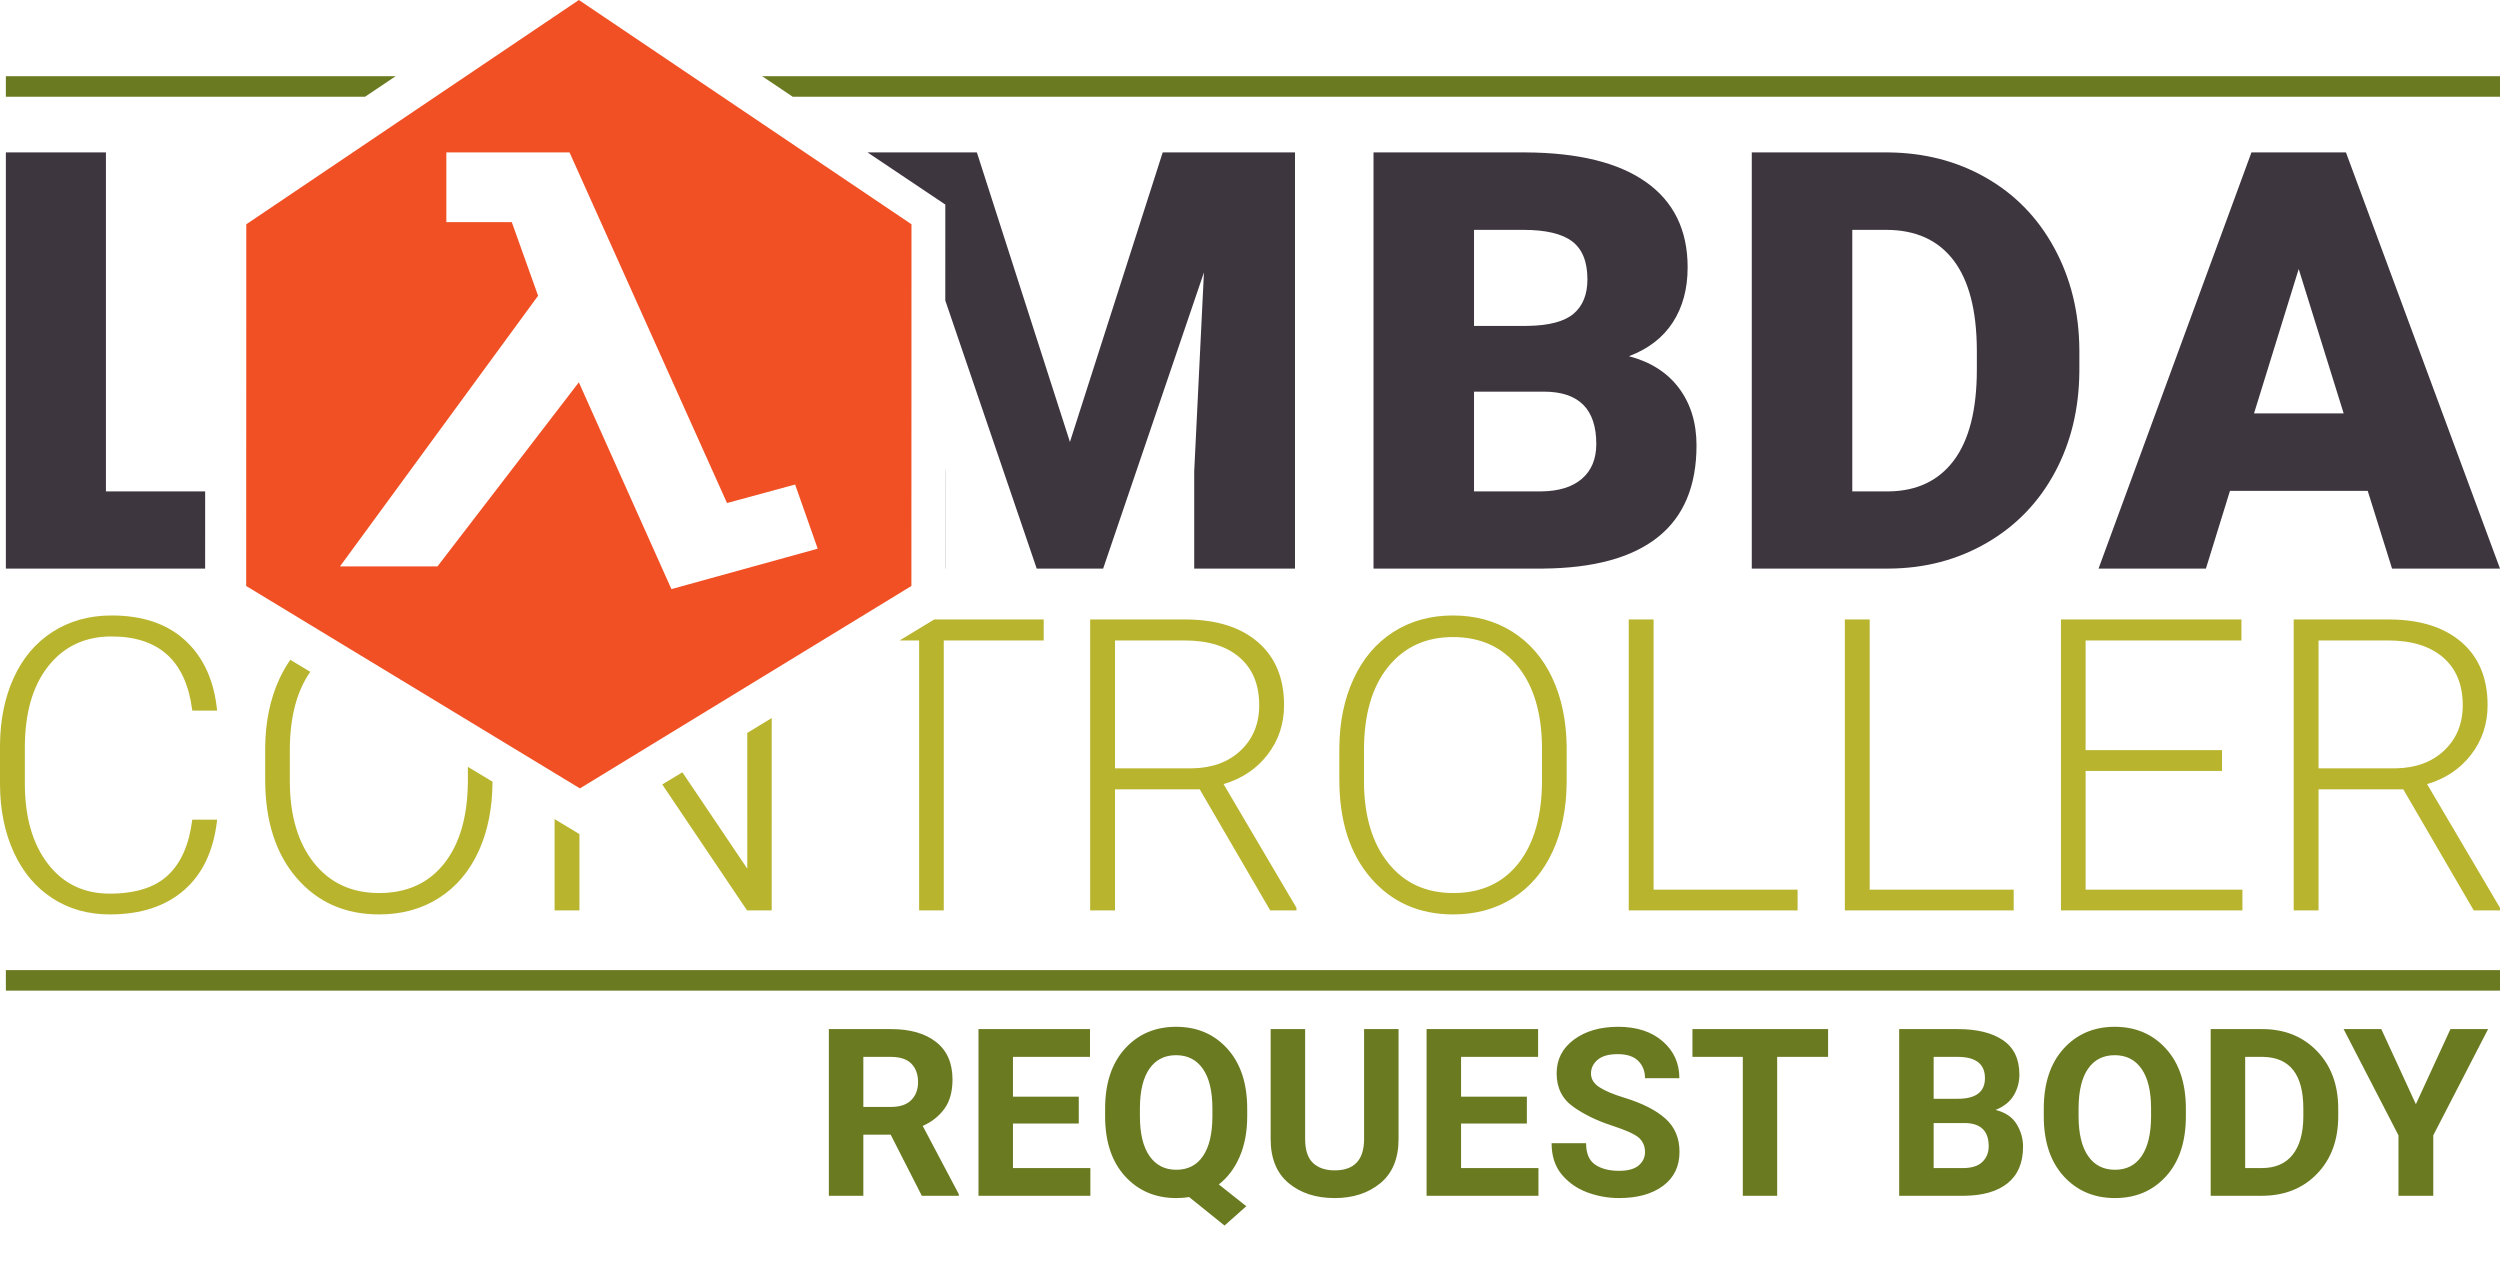
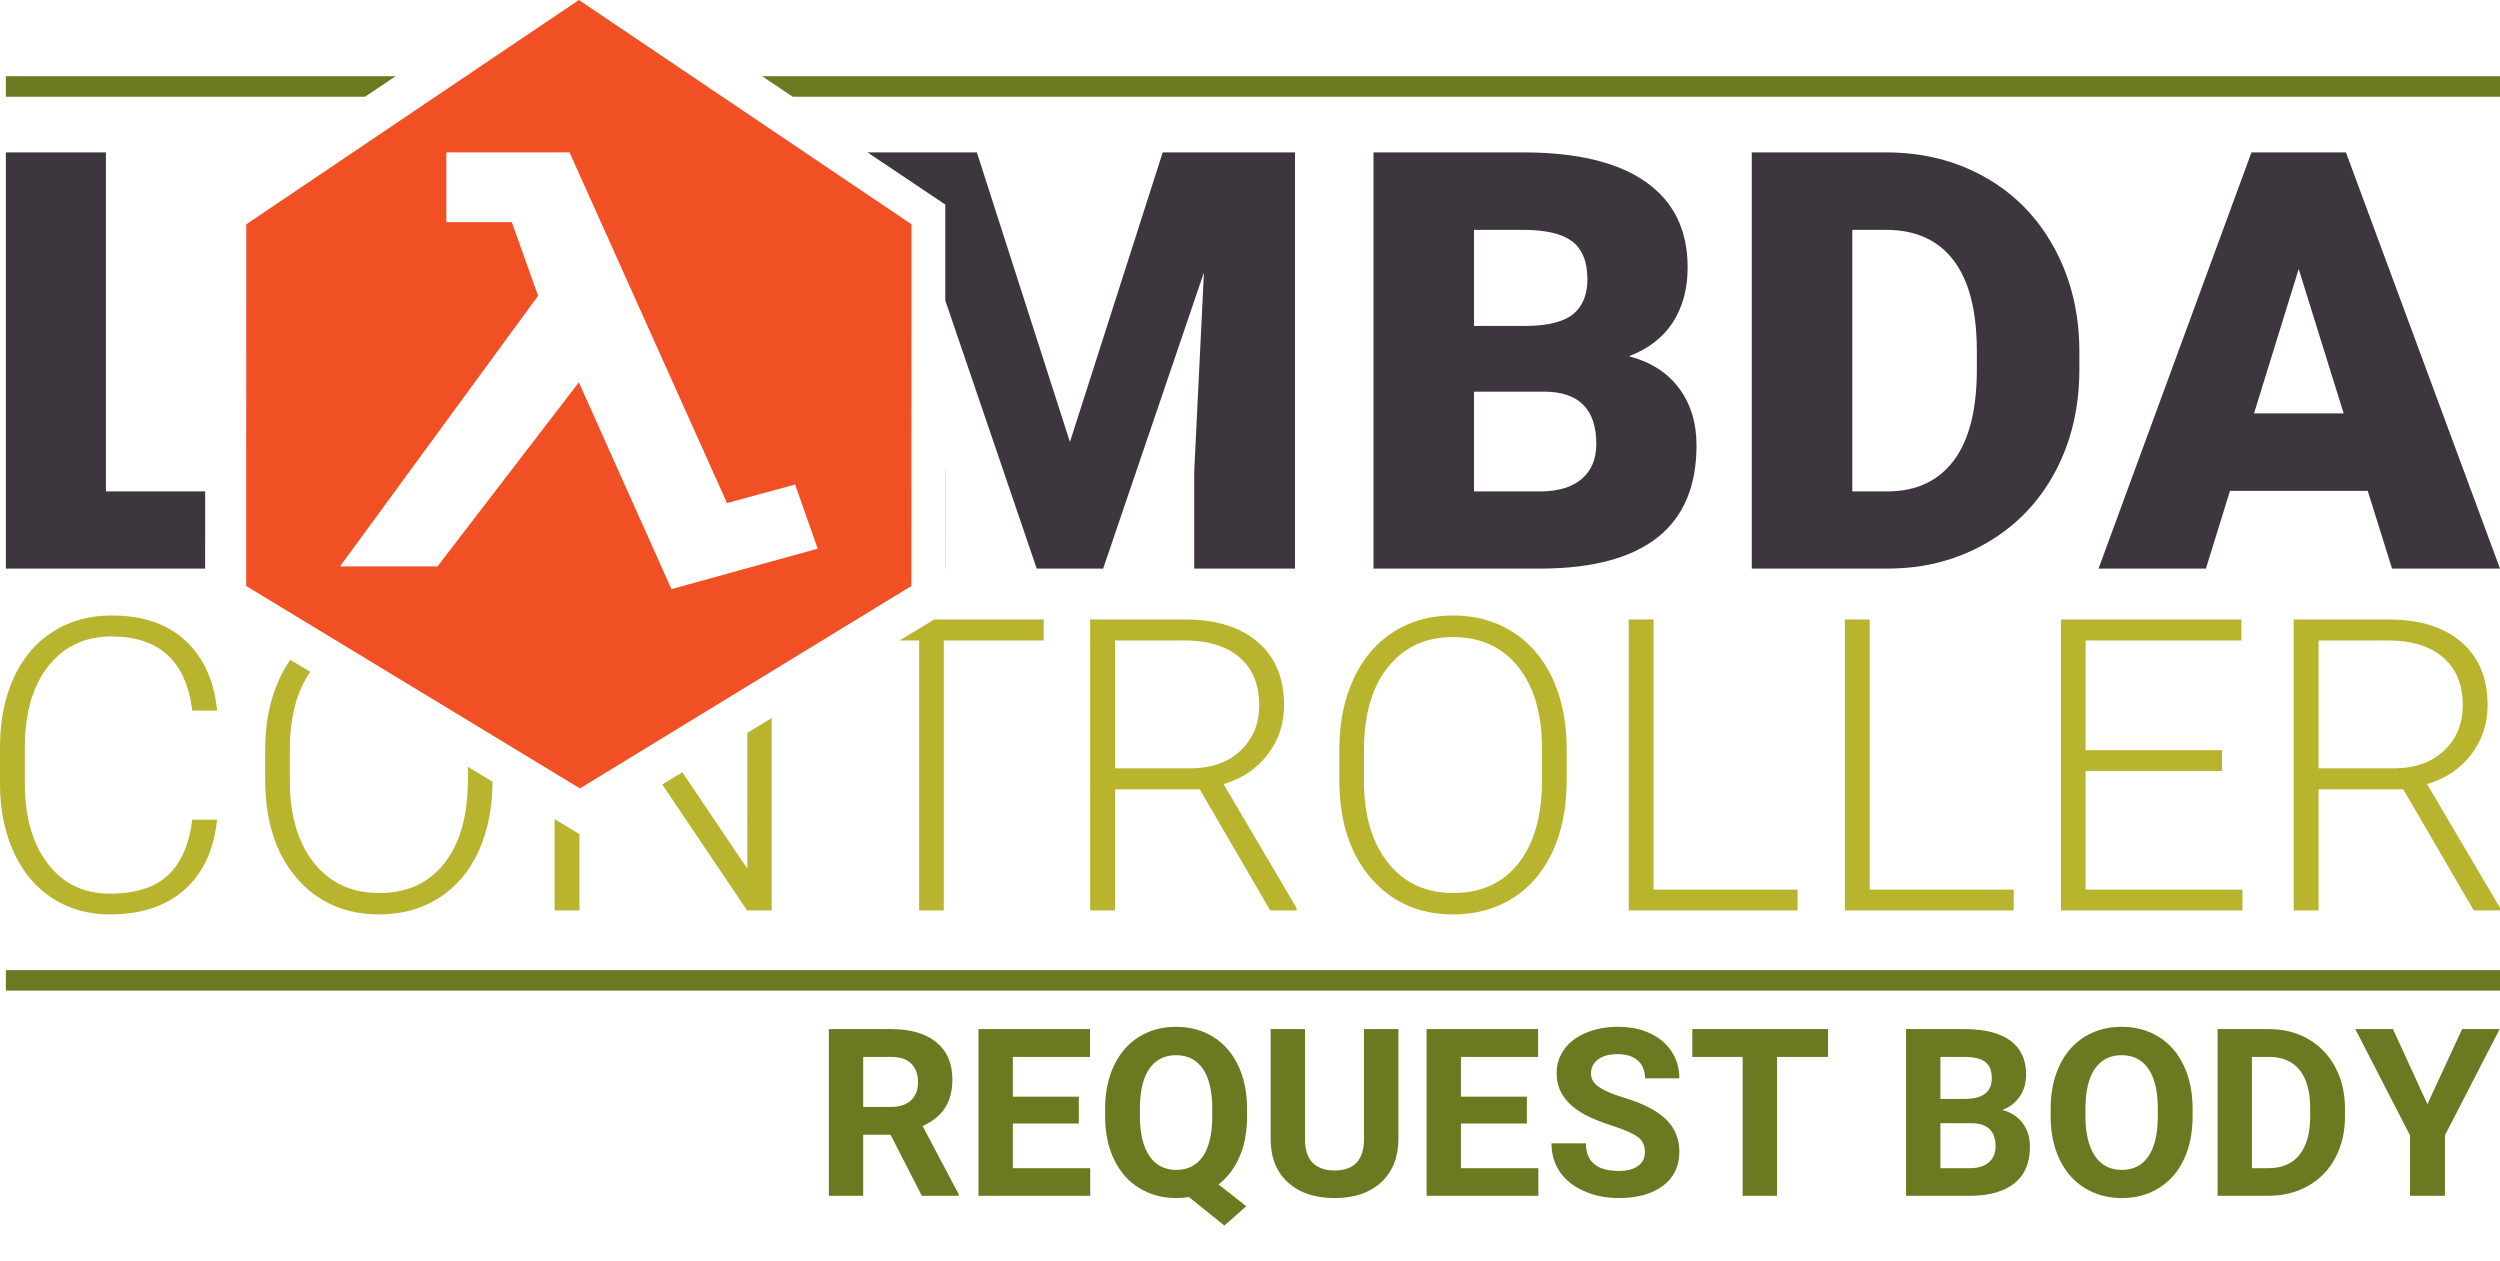
<svg xmlns="http://www.w3.org/2000/svg" width="853px" height="430px" viewBox="0 0 853 430" version="1.1">
  <g id="Page-1" stroke="none" stroke-width="1" fill="none" fill-rule="evenodd">
    <g id="Request-Body-Logo" transform="translate(-52, -27)">
      <g id="request-body" transform="translate(52, 27)">
        <polygon id="Path" fill="#3E363F" fill-rule="nonzero" points="36.143 52 36.143 167.668 70 167.667 69.993 194 2 194 2 52" />
        <path d="M333.308,52 L365.061,150.795 L396.716,52 L441.854,52 L441.854,194 L407.463,194 L407.463,160.841 L410.785,92.962 L376.394,194 L353.727,194 L322.533,102.525 L322.541,69.796 L296,52 L333.308,52 Z M322.518,159.983 L322.561,160.841 L322.561,194 L322.509,194 L322.518,159.983 Z M526.385,194 C543.711,193.87 556.786,190.31 565.612,183.321 C574.438,176.331 578.85,165.88 578.85,151.966 C578.85,144.293 576.864,137.792 572.891,132.46 C568.917,127.129 563.218,123.488 555.793,121.537 C562.371,119.066 567.354,115.23 570.741,110.029 C574.128,104.827 575.822,98.553 575.822,91.206 C575.822,78.462 571.051,68.742 561.508,62.045 C552.113,55.451 538.471,52.104 520.583,52.002 L519.741,52 L468.643,52 L468.643,194 L526.385,194 Z M520.816,111.199 L502.937,111.199 L502.937,78.43 L519.741,78.43 C527.427,78.43 532.996,79.747 536.448,82.38 C539.9,85.013 541.626,89.321 541.626,95.302 C541.626,100.504 540.03,104.437 536.839,107.103 C533.727,109.702 528.572,111.065 521.374,111.192 L520.816,111.199 Z M525.408,167.668 L502.937,167.668 L502.937,133.63 L526.971,133.63 C538.76,133.696 544.655,139.645 544.655,151.478 C544.655,156.614 542.994,160.597 539.672,163.425 C536.448,166.17 531.874,167.583 525.95,167.664 L525.408,167.668 Z M644.506,194 C656.816,193.935 667.97,190.993 677.968,185.174 C687.966,179.355 695.717,171.292 701.221,160.987 C706.605,150.906 709.356,139.533 709.473,126.87 L709.477,126.023 L709.477,119.489 C709.412,106.615 706.562,94.993 700.928,84.623 C695.294,74.253 687.462,66.223 677.431,60.534 C667.614,54.966 656.58,52.122 644.329,52.004 L643.529,52 L597.707,52 L597.707,194 L644.506,194 Z M643.919,167.668 L632,167.668 L632,78.43 L643.529,78.43 C653.624,78.43 661.31,81.908 666.586,88.865 C671.769,95.7 674.407,105.799 674.497,119.16 L674.5,119.879 L674.5,126.023 C674.5,139.807 671.862,150.194 666.586,157.183 C661.404,164.048 654.024,167.542 644.444,167.664 L643.919,167.668 Z M752.661,194 L760.868,167.473 L807.862,167.473 L816.167,194 L853,194 L800.437,52 L768.195,52 L716.023,194 L752.661,194 Z M799.655,141.043 L769.075,141.043 L784.316,91.791 L799.655,141.043 Z" id="Shape" fill="#3E363F" fill-rule="nonzero" />
        <path d="M37.449,312 C48.019,312 56.482,309.227 62.837,303.682 C69.068,298.245 72.792,290.449 74.009,280.294 L74.079,279.682 L65.605,279.682 C64.557,288.091 61.801,294.398 57.336,298.602 C52.871,302.807 46.242,304.909 37.449,304.909 C28.565,304.909 21.515,301.5 16.299,294.682 C11.187,288 8.579,279.092 8.477,267.957 L8.474,267.273 L8.474,255.136 C8.474,243.273 11.151,233.977 16.504,227.25 C21.857,220.523 29.044,217.159 38.064,217.159 C54.166,217.159 63.325,225.423 65.54,241.951 L65.605,242.455 L74.079,242.455 C73.077,232.318 69.489,224.375 63.316,218.625 C57.142,212.875 48.725,210 38.064,210 C30.502,210 23.816,211.852 18.007,215.557 C12.198,219.261 7.745,224.523 4.647,231.341 C1.646,237.946 0.098,245.49 0.005,253.972 L0,254.795 L0,267.682 C0.046,276.364 1.617,284.08 4.715,290.83 C7.813,297.58 12.198,302.795 17.87,306.477 C23.543,310.159 30.069,312 37.449,312 Z M99.058,225.128 L105.862,229.23 C101.308,235.741 98.984,244.439 98.889,255.325 L98.886,256.023 L98.886,266.386 L98.889,267.063 C98.992,278.517 101.724,287.621 107.086,294.375 C112.553,301.261 119.979,304.705 129.365,304.705 C138.886,304.705 146.313,301.307 151.643,294.511 C156.873,287.844 159.537,278.606 159.636,266.798 L159.639,266.114 L159.638,261.643 L168.042,266.709 L168.04,267.214 C167.95,275.733 166.462,283.27 163.578,289.823 L163.295,290.455 C160.128,297.364 155.607,302.682 149.729,306.409 C143.852,310.136 137.064,312 129.365,312 C117.747,312 108.362,307.852 101.209,299.557 C94.178,291.402 90.602,280.447 90.483,266.691 L90.48,265.977 L90.48,255.75 L90.484,254.931 C90.579,246.22 92.183,238.482 95.298,231.716 C96.274,229.596 97.372,227.626 98.594,225.804 L99.058,225.128 Z M263.307,245.01 L263.308,310.636 L254.902,310.636 L225.971,267.666 L232.825,263.507 L254.971,296.386 L254.97,250.069 L263.307,245.01 Z M189.229,279.479 L197.703,284.587 L197.703,310.636 L189.229,310.636 L189.229,279.479 Z M356.111,211.363 L356.111,218.523 L322.011,218.523 L322.011,310.636 L313.605,310.636 L313.605,218.523 L306.957,218.522 L318.755,211.363 L356.111,211.363 Z M380.44,310.636 L380.44,269.318 L409.347,269.318 L433.402,310.636 L442.355,310.636 L442.355,309.75 L417.479,267.545 C423.766,265.682 428.778,262.318 432.514,257.455 C436.25,252.591 438.118,246.977 438.118,240.614 C438.118,231.386 435.133,224.205 429.165,219.068 C423.316,214.035 415.236,211.467 404.924,211.367 L404.29,211.364 L371.966,211.364 L371.966,310.636 L380.44,310.636 Z M406.203,262.159 L380.44,262.159 L380.44,218.523 L404.153,218.523 C412.217,218.523 418.482,220.455 422.946,224.318 C427.411,228.182 429.644,233.614 429.644,240.614 C429.644,246.977 427.502,252.159 423.22,256.159 C419.047,260.057 413.555,262.055 406.744,262.155 L406.203,262.159 Z M495.863,312 C503.563,312 510.351,310.136 516.228,306.409 C522.105,302.682 526.627,297.364 529.794,290.455 C532.864,283.755 534.446,276.008 534.539,267.214 L534.543,266.386 L534.543,254.523 C534.406,245.659 532.743,237.864 529.554,231.136 C526.365,224.409 521.843,219.205 515.989,215.523 C510.135,211.841 503.381,210 495.727,210 C488.073,210 481.307,211.875 475.43,215.625 C469.553,219.375 465.009,224.739 461.797,231.716 C458.682,238.482 457.078,246.22 456.983,254.931 L456.979,255.75 L456.979,265.977 C456.979,280.068 460.555,291.261 467.708,299.557 C474.861,307.852 484.246,312 495.863,312 Z M495.863,304.705 C486.478,304.705 479.052,301.261 473.585,294.375 C468.223,287.621 465.491,278.517 465.388,267.063 L465.385,266.386 L465.385,256.023 C465.385,243.841 468.129,234.352 473.619,227.557 C479.109,220.761 486.478,217.364 495.727,217.364 C505.158,217.364 512.584,220.75 518.005,227.523 C523.324,234.168 526.034,243.307 526.135,254.94 L526.137,255.614 L526.137,266.114 C526.137,278.25 523.472,287.716 518.142,294.511 C512.811,301.307 505.385,304.705 495.863,304.705 Z M613.337,310.636 L613.337,303.545 L564.202,303.545 L564.202,211.364 L555.728,211.364 L555.728,310.636 L613.337,310.636 Z M687.074,310.636 L687.074,303.545 L637.939,303.545 L637.939,211.364 L629.465,211.364 L629.465,310.636 L687.074,310.636 Z M765.117,310.636 L765.117,303.545 L711.608,303.545 L711.608,263.045 L758.146,263.045 L758.146,255.955 L711.608,255.955 L711.608,218.523 L764.775,218.523 L764.775,211.364 L703.202,211.364 L703.202,310.636 L765.117,310.636 Z M791.085,310.636 L791.085,269.318 L819.993,269.318 L844.048,310.636 L853,310.636 L853,309.75 L828.125,267.545 C834.412,265.682 839.423,262.318 843.159,257.455 C846.895,252.591 848.763,246.977 848.763,240.614 C848.763,231.386 845.779,224.205 839.811,219.068 C833.962,214.035 825.881,211.467 815.57,211.367 L814.936,211.364 L782.611,211.364 L782.611,310.636 L791.085,310.636 Z M816.849,262.159 L791.085,262.159 L791.085,218.523 L814.799,218.523 C822.863,218.523 829.127,220.455 833.592,224.318 C838.057,228.182 840.289,233.614 840.289,240.614 C840.289,246.977 838.148,252.159 833.865,256.159 C829.693,260.057 824.201,262.055 817.389,262.155 L816.849,262.159 Z" id="Shape" fill="#B8B42D" fill-rule="nonzero" />
        <path d="M197.515,0 L311,76.528 L310.969,199.938 L197.867,269 L84,199.938 L84.031,76.528 L197.515,0 Z M194.322,52 L152.294,52 L152.294,75.797 L174.624,75.797 L183.598,100.907 L116,193.263 L149.261,193.263 L197.5,130.447 L229.091,201 L279,187.214 L271.296,165.315 L248.056,171.634 L194.322,52 Z" id="Shape" fill="#F15024" fill-rule="nonzero" />
        <rect id="Rectangle" fill="#697A21" x="2" y="331" width="851" height="7" />
        <path d="M134.99,26 L124.569,33 L2,33 L2,26 L134.99,26 Z M853,26 L853,33 L270.465,33 L260.044,26 L853,26 Z" id="Shape" fill="#697A21" />
-         <text id="Request-Body" font-family="Roboto-Bold, Roboto" font-size="80" font-weight="bold" fill="#697A21">
-           <tspan x="277.727" y="408">REQUEST BODY</tspan>
-         </text>
+         <path d="M294.523,408 L294.523,387.18 L303.859,387.18 L314.523,408 L327.102,408 L327.102,407.453 L314.797,384.211 C318.208,382.674 320.754,380.611 322.434,378.02 C324.113,375.428 324.953,372.193 324.953,368.312 C324.953,362.844 323.13,358.612 319.484,355.617 C315.839,352.622 310.656,351.125 303.938,351.125 L303.938,351.125 L282.805,351.125 L282.805,408 L294.523,408 Z M303.977,377.688 L294.523,377.688 L294.523,360.617 L303.938,360.617 C307.089,360.617 309.426,361.385 310.949,362.922 C312.473,364.458 313.234,366.568 313.234,369.25 C313.234,371.88 312.427,373.944 310.812,375.441 C309.198,376.939 306.919,377.688 303.977,377.688 L303.977,377.688 Z M371.984,408 L371.984,398.586 L345.578,398.586 L345.578,383.352 L368.078,383.352 L368.078,374.172 L345.578,374.172 L345.578,360.617 L371.906,360.617 L371.906,351.125 L333.859,351.125 L333.859,408 L371.984,408 Z M417.766,418.156 L425.227,411.555 L415.773,404.133 C418.82,401.763 421.203,398.618 422.922,394.699 C424.641,390.78 425.5,386.164 425.5,380.852 L425.5,380.852 L425.5,378.312 C425.5,372.74 424.491,367.824 422.473,363.566 C420.454,359.309 417.603,356.04 413.918,353.762 C410.233,351.483 406.021,350.344 401.281,350.344 C396.542,350.344 392.329,351.483 388.645,353.762 C384.96,356.04 382.108,359.309 380.09,363.566 C378.072,367.824 377.062,372.753 377.062,378.352 L377.062,378.352 L377.062,381.164 C377.089,386.633 378.117,391.47 380.148,395.676 C382.18,399.882 385.044,403.117 388.742,405.383 C392.44,407.648 396.646,408.781 401.359,408.781 C402.844,408.781 404.276,408.664 405.656,408.43 L405.656,408.43 L417.766,418.156 Z M401.359,399.172 C397.349,399.172 394.276,397.57 392.141,394.367 C390.005,391.164 388.938,386.659 388.938,380.852 L388.938,380.852 L388.938,378.078 C388.964,372.167 390.044,367.681 392.18,364.621 C394.315,361.561 397.349,360.031 401.281,360.031 C405.24,360.031 408.286,361.581 410.422,364.68 C412.557,367.779 413.625,372.31 413.625,378.273 L413.625,378.273 L413.625,381.047 C413.599,386.958 412.531,391.457 410.422,394.543 C408.312,397.629 405.292,399.172 401.359,399.172 Z M455.344,408.781 C462.089,408.781 467.408,406.971 471.301,403.352 C475.194,399.732 477.141,394.81 477.141,388.586 L477.141,388.586 L477.141,351.125 L465.383,351.125 L465.383,388.977 C465.279,395.904 461.932,399.367 455.344,399.367 C452.193,399.367 449.725,398.514 447.941,396.809 C446.158,395.103 445.266,392.388 445.266,388.664 L445.266,388.664 L445.266,351.125 L433.547,351.125 L433.547,389.016 C433.625,395.161 435.617,399.992 439.523,403.508 C443.43,407.023 448.703,408.781 455.344,408.781 Z M524.875,408 L524.875,398.586 L498.469,398.586 L498.469,383.352 L520.969,383.352 L520.969,374.172 L498.469,374.172 L498.469,360.617 L524.797,360.617 L524.797,351.125 L486.75,351.125 L486.75,408 L524.875,408 Z M552.375,408.781 C558.677,408.781 563.69,407.382 567.414,404.582 C571.138,401.783 573,397.922 573,393 C573,388.573 571.477,384.875 568.43,381.906 C565.383,378.938 560.526,376.451 553.859,374.445 C550.24,373.352 547.499,372.18 545.637,370.93 C543.775,369.68 542.844,368.13 542.844,366.281 C542.844,364.302 543.638,362.707 545.227,361.496 C546.815,360.285 549.042,359.68 551.906,359.68 C554.875,359.68 557.18,360.402 558.82,361.848 C560.461,363.293 561.281,365.318 561.281,367.922 L561.281,367.922 L573,367.922 C573,364.51 572.121,361.464 570.363,358.781 C568.605,356.099 566.138,354.022 562.961,352.551 C559.784,351.079 556.164,350.344 552.102,350.344 C548.065,350.344 544.426,351.021 541.184,352.375 C537.941,353.729 535.454,355.611 533.723,358.02 C531.991,360.428 531.125,363.169 531.125,366.242 C531.125,372.154 534.354,376.854 540.812,380.344 C543.182,381.62 546.398,382.915 550.461,384.23 C554.523,385.546 557.336,386.796 558.898,387.98 C560.461,389.165 561.242,390.865 561.242,393.078 C561.242,395.109 560.461,396.691 558.898,397.824 C557.336,398.957 555.161,399.523 552.375,399.523 C544.875,399.523 541.125,396.385 541.125,390.109 L541.125,390.109 L529.367,390.109 C529.367,393.781 530.311,397.01 532.199,399.797 C534.087,402.583 536.828,404.777 540.422,406.379 C544.016,407.98 548,408.781 552.375,408.781 Z M606.32,408 L606.32,360.617 L623.742,360.617 L623.742,351.125 L577.414,351.125 L577.414,360.617 L594.602,360.617 L594.602,408 L606.32,408 Z M672.453,408 C678.911,407.948 683.885,406.516 687.375,403.703 C690.865,400.891 692.609,396.75 692.609,391.281 C692.609,388.078 691.77,385.37 690.09,383.156 C688.41,380.943 686.112,379.471 683.195,378.742 C685.747,377.753 687.74,376.197 689.172,374.074 C690.604,371.952 691.32,369.497 691.32,366.711 C691.32,361.607 689.536,357.733 685.969,355.09 C682.401,352.447 677.167,351.125 670.266,351.125 L670.266,351.125 L650.344,351.125 L650.344,408 L672.453,408 Z M670.734,374.953 L662.062,374.953 L662.062,360.617 L670.266,360.617 C673.495,360.617 675.858,361.184 677.355,362.316 C678.853,363.449 679.602,365.305 679.602,367.883 C679.602,372.492 676.646,374.849 670.734,374.953 L670.734,374.953 Z M672.102,398.586 L662.062,398.586 L662.062,383.234 L672.805,383.234 C678.195,383.312 680.891,385.956 680.891,391.164 C680.891,393.482 680.116,395.298 678.566,396.613 C677.017,397.928 674.862,398.586 672.102,398.586 L672.102,398.586 Z M723.977,408.781 C728.742,408.781 732.967,407.635 736.652,405.344 C740.337,403.052 743.169,399.797 745.148,395.578 C747.128,391.359 748.117,386.451 748.117,380.852 L748.117,380.852 L748.117,378.312 C748.117,372.74 747.108,367.824 745.09,363.566 C743.072,359.309 740.22,356.04 736.535,353.762 C732.85,351.483 728.638,350.344 723.898,350.344 C719.159,350.344 714.947,351.483 711.262,353.762 C707.577,356.04 704.725,359.309 702.707,363.566 C700.689,367.824 699.68,372.753 699.68,378.352 L699.68,378.352 L699.68,381.164 C699.706,386.633 700.734,391.47 702.766,395.676 C704.797,399.882 707.661,403.117 711.359,405.383 C715.057,407.648 719.263,408.781 723.977,408.781 Z M723.977,399.172 C719.966,399.172 716.893,397.57 714.758,394.367 C712.622,391.164 711.555,386.659 711.555,380.852 L711.555,380.852 L711.555,378.078 C711.581,372.167 712.661,367.681 714.797,364.621 C716.932,361.561 719.966,360.031 723.898,360.031 C727.857,360.031 730.904,361.581 733.039,364.68 C735.174,367.779 736.242,372.31 736.242,378.273 L736.242,378.273 L736.242,381.047 C736.216,386.958 735.148,391.457 733.039,394.543 C730.93,397.629 727.909,399.172 723.977,399.172 Z M774.25,408 C779.224,407.974 783.69,406.828 787.648,404.562 C791.607,402.297 794.673,399.107 796.848,394.992 C799.022,390.878 800.109,386.177 800.109,380.891 L800.109,380.891 L800.109,378.273 C800.109,372.987 799.003,368.267 796.789,364.113 C794.576,359.96 791.496,356.757 787.551,354.504 C783.605,352.251 779.133,351.125 774.133,351.125 L774.133,351.125 L756.633,351.125 L756.633,408 L774.25,408 Z M774.016,398.586 L768.352,398.586 L768.352,360.617 L774.133,360.617 C778.742,360.617 782.245,362.108 784.641,365.09 C787.036,368.072 788.234,372.453 788.234,378.234 L788.234,378.234 L788.234,381.242 C788.182,386.815 786.945,391.099 784.523,394.094 C782.102,397.089 778.599,398.586 774.016,398.586 L774.016,398.586 Z M834.211,408 L834.211,387.375 L852.883,351.125 L840.07,351.125 L828.234,376.75 L816.477,351.125 L803.625,351.125 L822.297,387.375 L822.297,408 L834.211,408 Z" id="REQUESTBODY" fill="#697A21" fill-rule="nonzero" />
      </g>
    </g>
  </g>
</svg>
